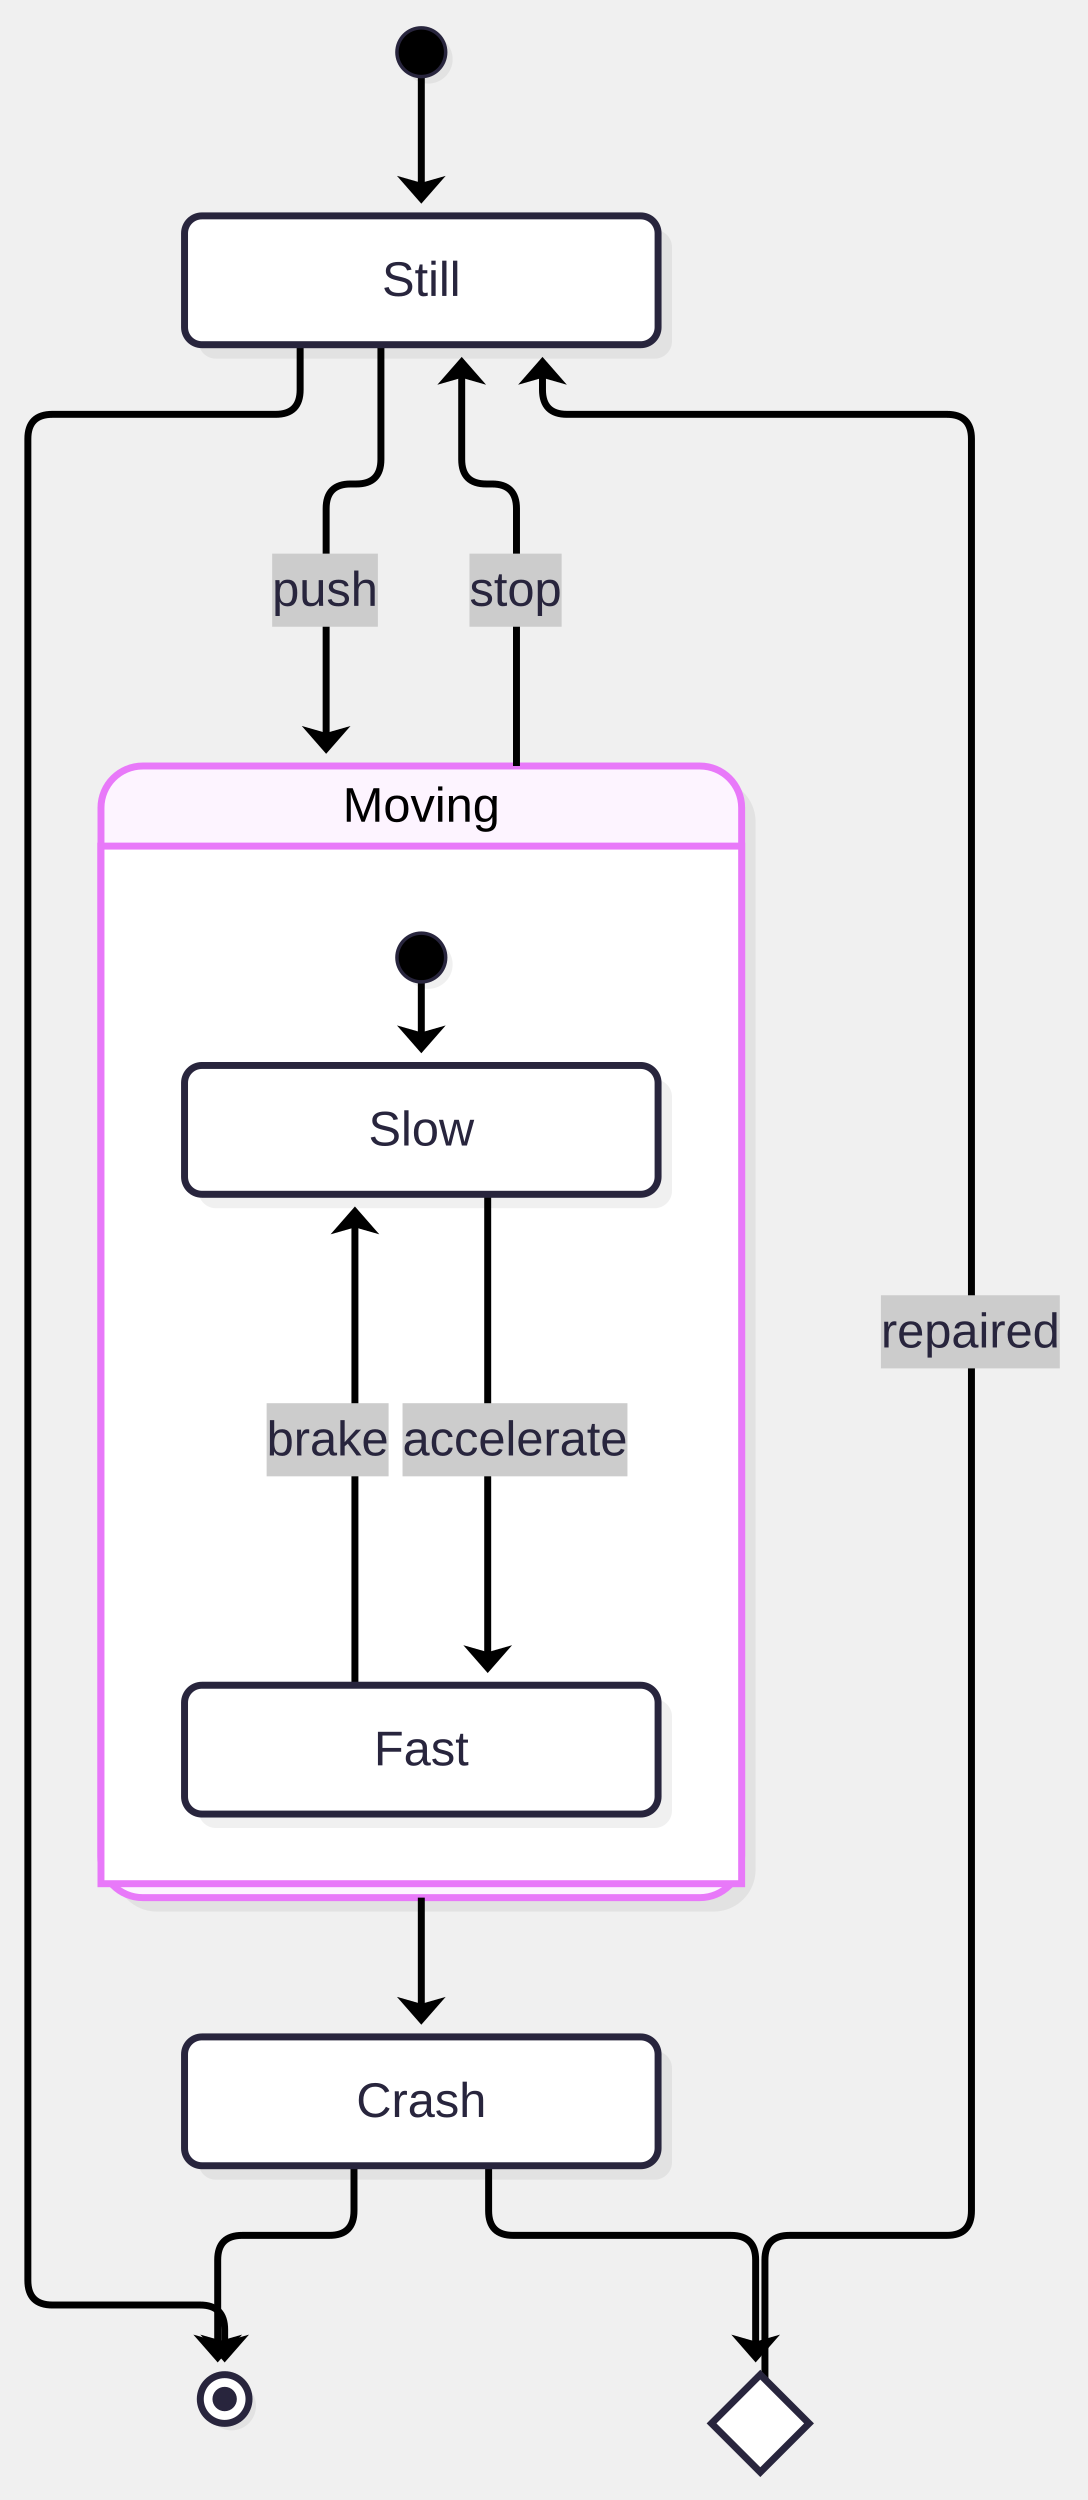
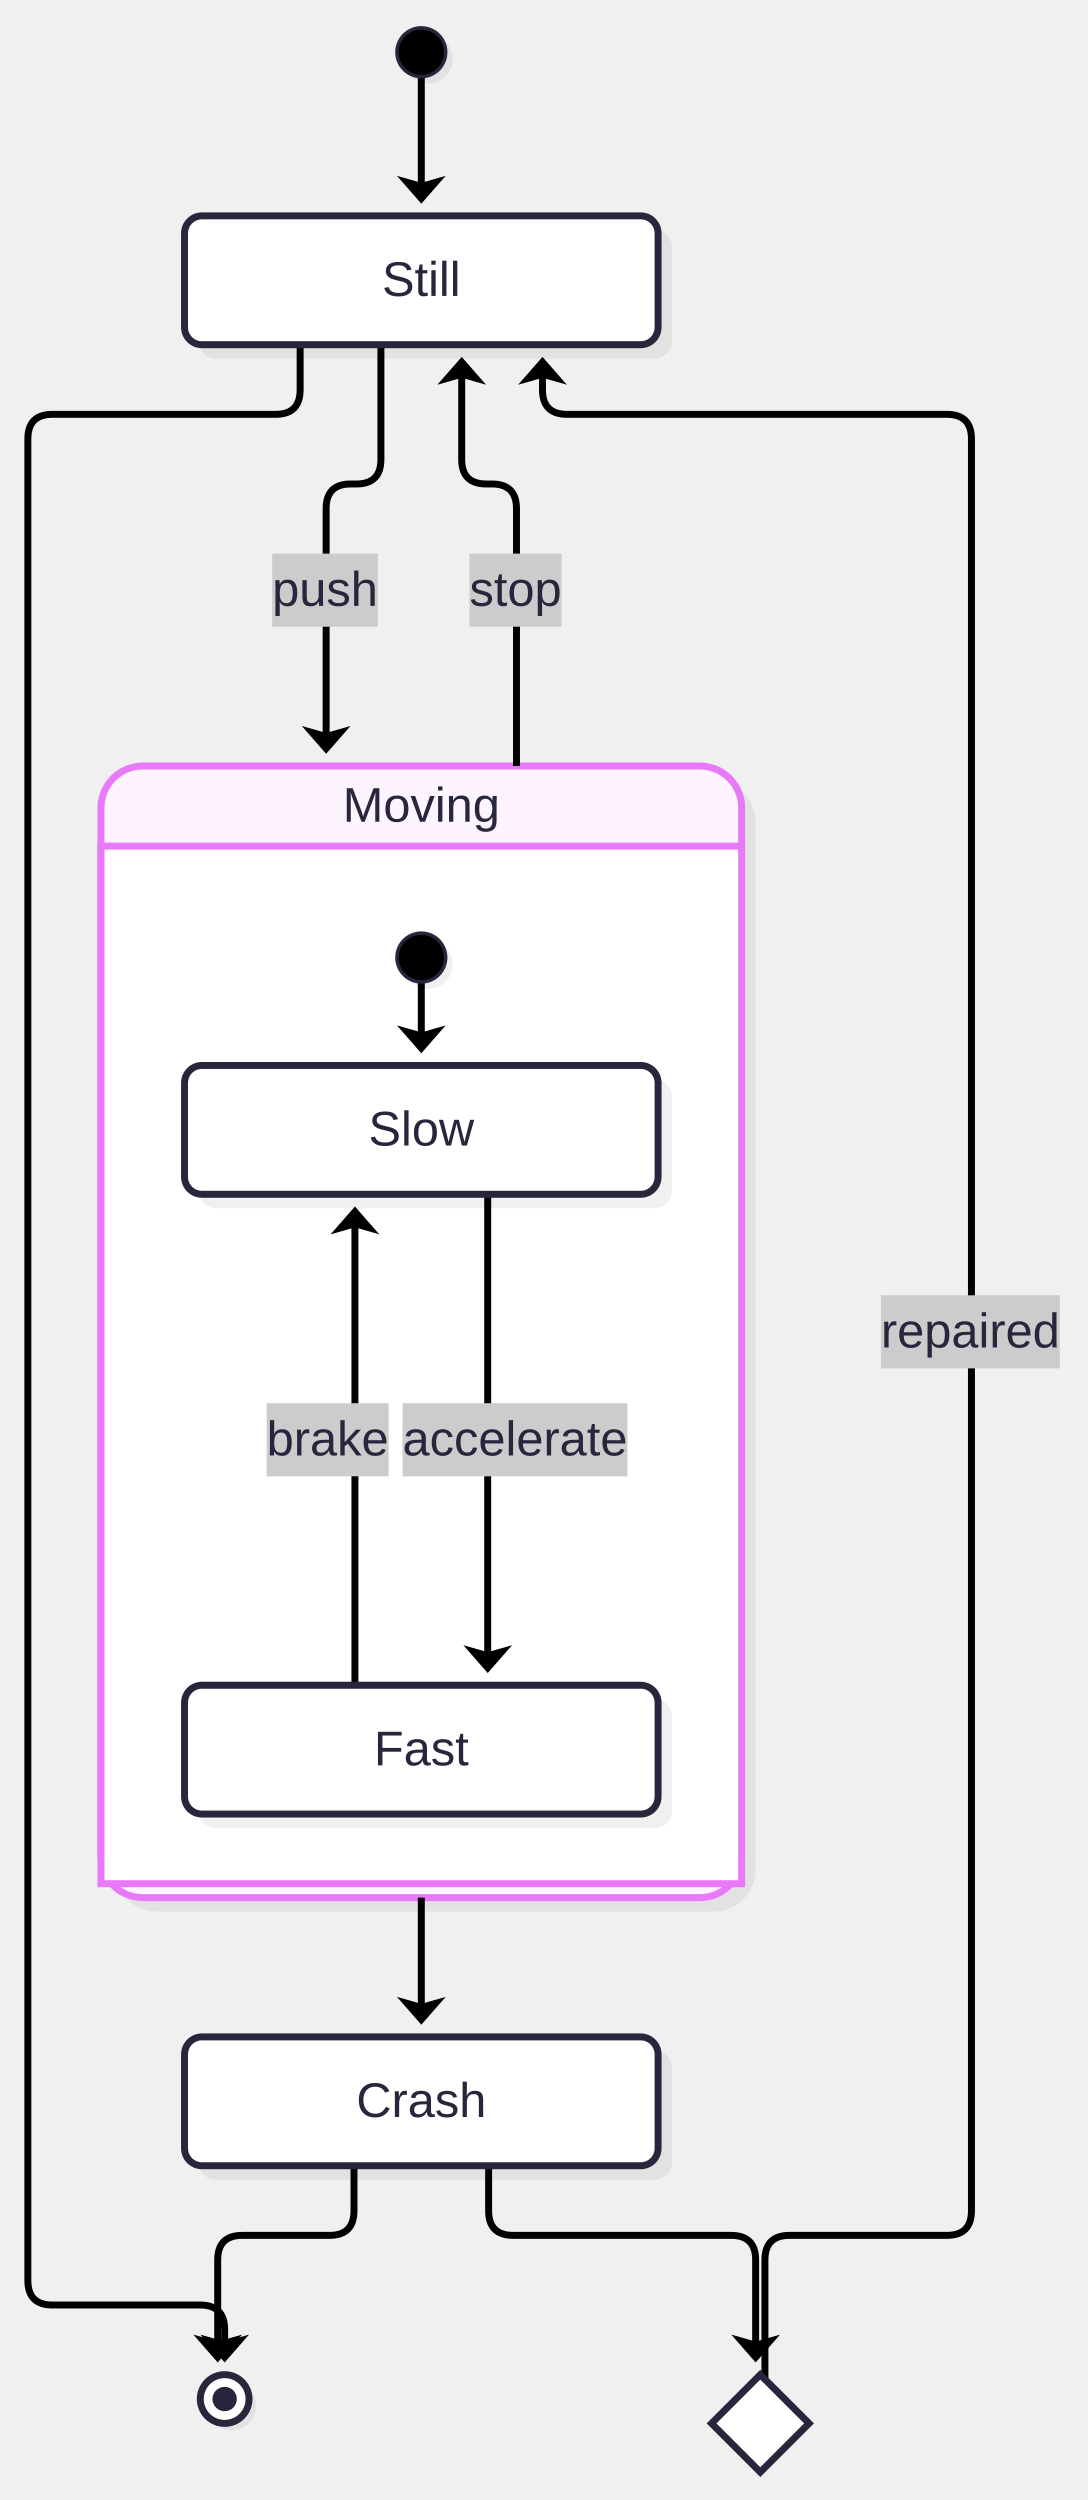
<svg xmlns="http://www.w3.org/2000/svg" id="my-svg" width="100%" class="statediagram" style="max-width: 312.375px; background-color: white;" viewBox="4 4 312.375 718" role="graphics-document document" aria-roledescription="stateDiagram">
  <style>#my-svg{font-family:"Recursive Variable", arial, sans-serif;font-size:16px;}#my-svg text{font-family:"Recursive Variable", arial, sans-serif;}</style>
  <g>
    <g class="clusters">
      <g id="cluster-Moving" class="cluster">
        <rect class="drop-shadow" x="37" y="228" width="184" height="325" rx="12" ry="12" fill="#000000" stroke="none" opacity="0.06" />
        <rect x="33" y="224" width="184" height="325" rx="12" ry="12" fill="#FDF4FF" stroke="#E879F9" stroke-width="2" />
        <rect x="33" y="247" width="184" height="298" fill="#ffffff" stroke="#E879F9" stroke-width="2" />
-         <text class="cluster-label" x="125" y="240" text-anchor="middle" font-size="14" fill="#000000">Moving</text>
+         <text class="cluster-label" x="125" y="240" text-anchor="middle" font-size="14" fill="#28253D">Moving</text>
      </g>
    </g>
    <g class="edgePaths">
      <g id="L-root_start-Still-0" class="edgePath">
        <path class="flowchart-link LS-root_start LE-Still" d="M125,26L125,60.5" fill="none" stroke="#000000" stroke-width="2" />
        <path class="marker" d="M125,62.5L118,54.5L125,56.5L132,54.5Z" fill="#000000" stroke="#000000" stroke-width="0" />
      </g>
      <g id="L-Still-root_end-1" class="edgePath">
        <path class="flowchart-link LS-Still LE-root_end" d="M90.2,103L90.2,115.929C90.2,120.643,87.843,123,83.129,123L19.071,123C14.357,123,12,125.357,12,130.071L12,658.929C12,663.643,14.357,666,19.071,666L61.45,666C66.164,666,68.521,668.357,68.521,673.071L68.521,680.5" fill="none" stroke="#000000" stroke-width="2" />
        <path class="marker" d="M68.521,682.5L61.521,674.5L68.521,676.5L75.521,674.5Z" fill="#000000" stroke="#000000" stroke-width="0" />
      </g>
      <g id="L-Still-Moving-2" class="edgePath">
        <path class="flowchart-link LS-Still LE-Moving" d="M113.4,103L113.4,135.929C113.4,140.643,111.043,143,106.329,143L104.738,143C100.024,143,97.667,145.357,97.667,150.071L97.667,218.5" fill="none" stroke="#000000" stroke-width="2" />
        <path class="marker" d="M97.667,220.5L90.667,212.5L97.667,214.5L104.667,212.5Z" fill="#000000" stroke="#000000" stroke-width="0" />
      </g>
      <g id="L-Moving-Still-3" class="edgePath">
        <path class="flowchart-link LS-Moving LE-Still" d="M152.333,224L152.333,150.071C152.333,145.357,149.976,143,145.262,143L143.671,143C138.957,143,136.6,140.643,136.6,135.929L136.6,108.5" fill="none" stroke="#000000" stroke-width="2" />
        <path class="marker" d="M136.6,106.5L143.6,114.5L136.6,112.5L129.6,114.5Z" fill="#000000" stroke="#000000" stroke-width="0" />
      </g>
      <g id="L-Moving-Crash-4" class="edgePath">
        <path class="flowchart-link LS-Moving LE-Crash" d="M125,549L125,583.5" fill="none" stroke="#000000" stroke-width="2" />
        <path class="marker" d="M125,585.5L118,577.5L125,579.5L132,577.5Z" fill="#000000" stroke="#000000" stroke-width="0" />
      </g>
      <g id="L-Crash-root_end-5" class="edgePath">
        <path class="flowchart-link LS-Crash LE-root_end" d="M105.667,626L105.667,638.929C105.667,643.643,103.31,646,98.596,646L73.592,646C68.878,646,66.521,648.357,66.521,653.071L66.521,680.5" fill="none" stroke="#000000" stroke-width="2" />
        <path class="marker" d="M66.521,682.5L59.521,674.5L66.521,676.5L73.521,674.5Z" fill="#000000" stroke="#000000" stroke-width="0" />
      </g>
      <g id="L-Moving_start-Slow-6" class="edgePath">
        <path class="flowchart-link LS-Moving_start LE-Slow" d="M125,286L125,304.5" fill="none" stroke="#000000" stroke-width="2" />
        <path class="marker" d="M125,306.5L118,298.5L125,300.5L132,298.5Z" fill="#000000" stroke="#000000" stroke-width="0" />
      </g>
      <g id="L-Slow-Fast-7" class="edgePath">
        <path class="flowchart-link LS-Slow LE-Fast" d="M144.067,347L144.067,458L144.067,458L144.067,482.5" fill="none" stroke="#000000" stroke-width="2" />
        <path class="marker" d="M144.067,484.5L137.067,476.5L144.067,478.5L151.067,476.5Z" fill="#000000" stroke="#000000" stroke-width="0" />
      </g>
      <g id="L-Fast-Slow-8" class="edgePath">
        <path class="flowchart-link LS-Fast LE-Slow" d="M105.933,488L105.933,377L105.933,377L105.933,352.5" fill="none" stroke="#000000" stroke-width="2" />
        <path class="marker" d="M105.933,350.5L112.933,358.5L105.933,356.5L98.933,358.5Z" fill="#000000" stroke="#000000" stroke-width="0" />
      </g>
      <g id="L-Crash-check-9" class="edgePath">
        <path class="flowchart-link LS-Crash LE-check" d="M144.333,626L144.333,638.929C144.333,643.643,146.69,646,151.404,646L213.95,646C218.664,646,221.021,648.357,221.021,653.071L221.021,680.5" fill="none" stroke="#000000" stroke-width="2" />
        <path class="marker" d="M221.021,682.5L214.021,674.5L221.021,676.5L228.021,674.5Z" fill="#000000" stroke="#000000" stroke-width="0" />
      </g>
      <g id="L-check-Still-10" class="edgePath">
        <path class="flowchart-link LS-check LE-Still" d="M223.688,687.333L223.688,653.071C223.688,648.357,226.045,646,230.759,646L275.929,646C280.643,646,283,643.643,283,638.929L283,130.071C283,125.357,280.643,123,275.929,123L166.871,123C162.157,123,159.8,120.643,159.8,115.929L159.8,108.5" fill="none" stroke="#000000" stroke-width="2" />
        <path class="marker" d="M159.8,106.5L166.8,114.5L159.8,112.5L152.8,114.5Z" fill="#000000" stroke="#000000" stroke-width="0" />
      </g>
    </g>
    <g class="edgeLabels">
      <g class="edgeLabel">
        <rect x="82.167" y="163" width="30.359" height="21" fill="#cccccc" stroke="none" />
        <text x="97.346" y="178" text-anchor="middle" font-size="14" fill="#28253D">push</text>
      </g>
      <g class="edgeLabel">
        <rect x="138.833" y="163" width="26.469" height="21" fill="#cccccc" stroke="none" />
        <text x="152.068" y="178" text-anchor="middle" font-size="14" fill="#28253D">stop</text>
      </g>
      <g class="edgeLabel">
        <rect x="119.609" y="407" width="64.594" height="21" fill="#cccccc" stroke="none" />
        <text x="151.906" y="422" text-anchor="middle" font-size="14" fill="#28253D">accelerate</text>
      </g>
      <g class="edgeLabel">
        <rect x="80.578" y="407" width="35.031" height="21" fill="#cccccc" stroke="none" />
        <text x="98.094" y="422" text-anchor="middle" font-size="14" fill="#28253D">brake</text>
      </g>
      <g class="edgeLabel">
        <rect x="257" y="376" width="51.375" height="21" fill="#cccccc" stroke="none" />
        <text x="282.688" y="391" text-anchor="middle" font-size="14" fill="#28253D">repaired</text>
      </g>
    </g>
    <g class="nodes">
      <g id="state-root_start-0" class="node default">
        <circle class="drop-shadow" cx="127" cy="21" r="7" fill="#000000" stroke="none" opacity="0.06" />
        <circle cx="125" cy="19" r="7" fill="#000000" stroke="#28253D" stroke-width="1" />
      </g>
      <g id="state-Still-1" class="node default">
        <rect class="drop-shadow" x="61" y="70" width="136" height="37" rx="5" ry="5" fill="#000000" stroke="none" opacity="0.06" />
        <rect class="basic label-container" x="57" y="66" width="136" height="37" rx="5" ry="5" fill="#ffffff" stroke="#28253D" stroke-width="2" />
        <text class="nodeLabel" x="125" y="89" text-anchor="middle" font-size="14" fill="#28253D">Still</text>
      </g>
      <g id="state-root_end-2" class="node default">
        <circle class="drop-shadow" cx="70.521" cy="695" r="7" fill="#000000" stroke="none" opacity="0.06" />
        <circle cx="68.521" cy="693" r="7" fill="#ffffff" stroke="#28253D" stroke-width="2" />
        <circle cx="68.521" cy="693" r="2.5" fill="#28253D" stroke="#28253D" stroke-width="2" />
      </g>
      <g id="state-Crash-3" class="node default">
        <rect class="drop-shadow" x="61" y="593" width="136" height="37" rx="5" ry="5" fill="#000000" stroke="none" opacity="0.06" />
        <rect class="basic label-container" x="57" y="589" width="136" height="37" rx="5" ry="5" fill="#ffffff" stroke="#28253D" stroke-width="2" />
        <text class="nodeLabel" x="125" y="612" text-anchor="middle" font-size="14" fill="#28253D">Crash</text>
      </g>
      <g id="state-Moving_start-4" class="node default">
        <circle class="drop-shadow" cx="127" cy="281" r="7" fill="#000000" stroke="none" opacity="0.06" />
        <circle cx="125" cy="279" r="7" fill="#000000" stroke="#28253D" stroke-width="1" />
      </g>
      <g id="state-Slow-5" class="node default">
        <rect class="drop-shadow" x="61" y="314" width="136" height="37" rx="5" ry="5" fill="#000000" stroke="none" opacity="0.06" />
        <rect class="basic label-container" x="57" y="310" width="136" height="37" rx="5" ry="5" fill="#ffffff" stroke="#28253D" stroke-width="2" />
        <text class="nodeLabel" x="125" y="333" text-anchor="middle" font-size="14" fill="#28253D">Slow</text>
      </g>
      <g id="state-Fast-6" class="node default">
        <rect class="drop-shadow" x="61" y="492" width="136" height="37" rx="5" ry="5" fill="#000000" stroke="none" opacity="0.06" />
        <rect class="basic label-container" x="57" y="488" width="136" height="37" rx="5" ry="5" fill="#ffffff" stroke="#28253D" stroke-width="2" />
        <text class="nodeLabel" x="125" y="511" text-anchor="middle" font-size="14" fill="#28253D">Fast</text>
      </g>
      <g id="state-check-7" class="node default">
        <path class="label-container" d="M222.354,686L236.354,700L222.354,714L208.354,700Z" fill="#ffffff" stroke="#28253D" stroke-width="2" />
      </g>
    </g>
  </g>
</svg>
